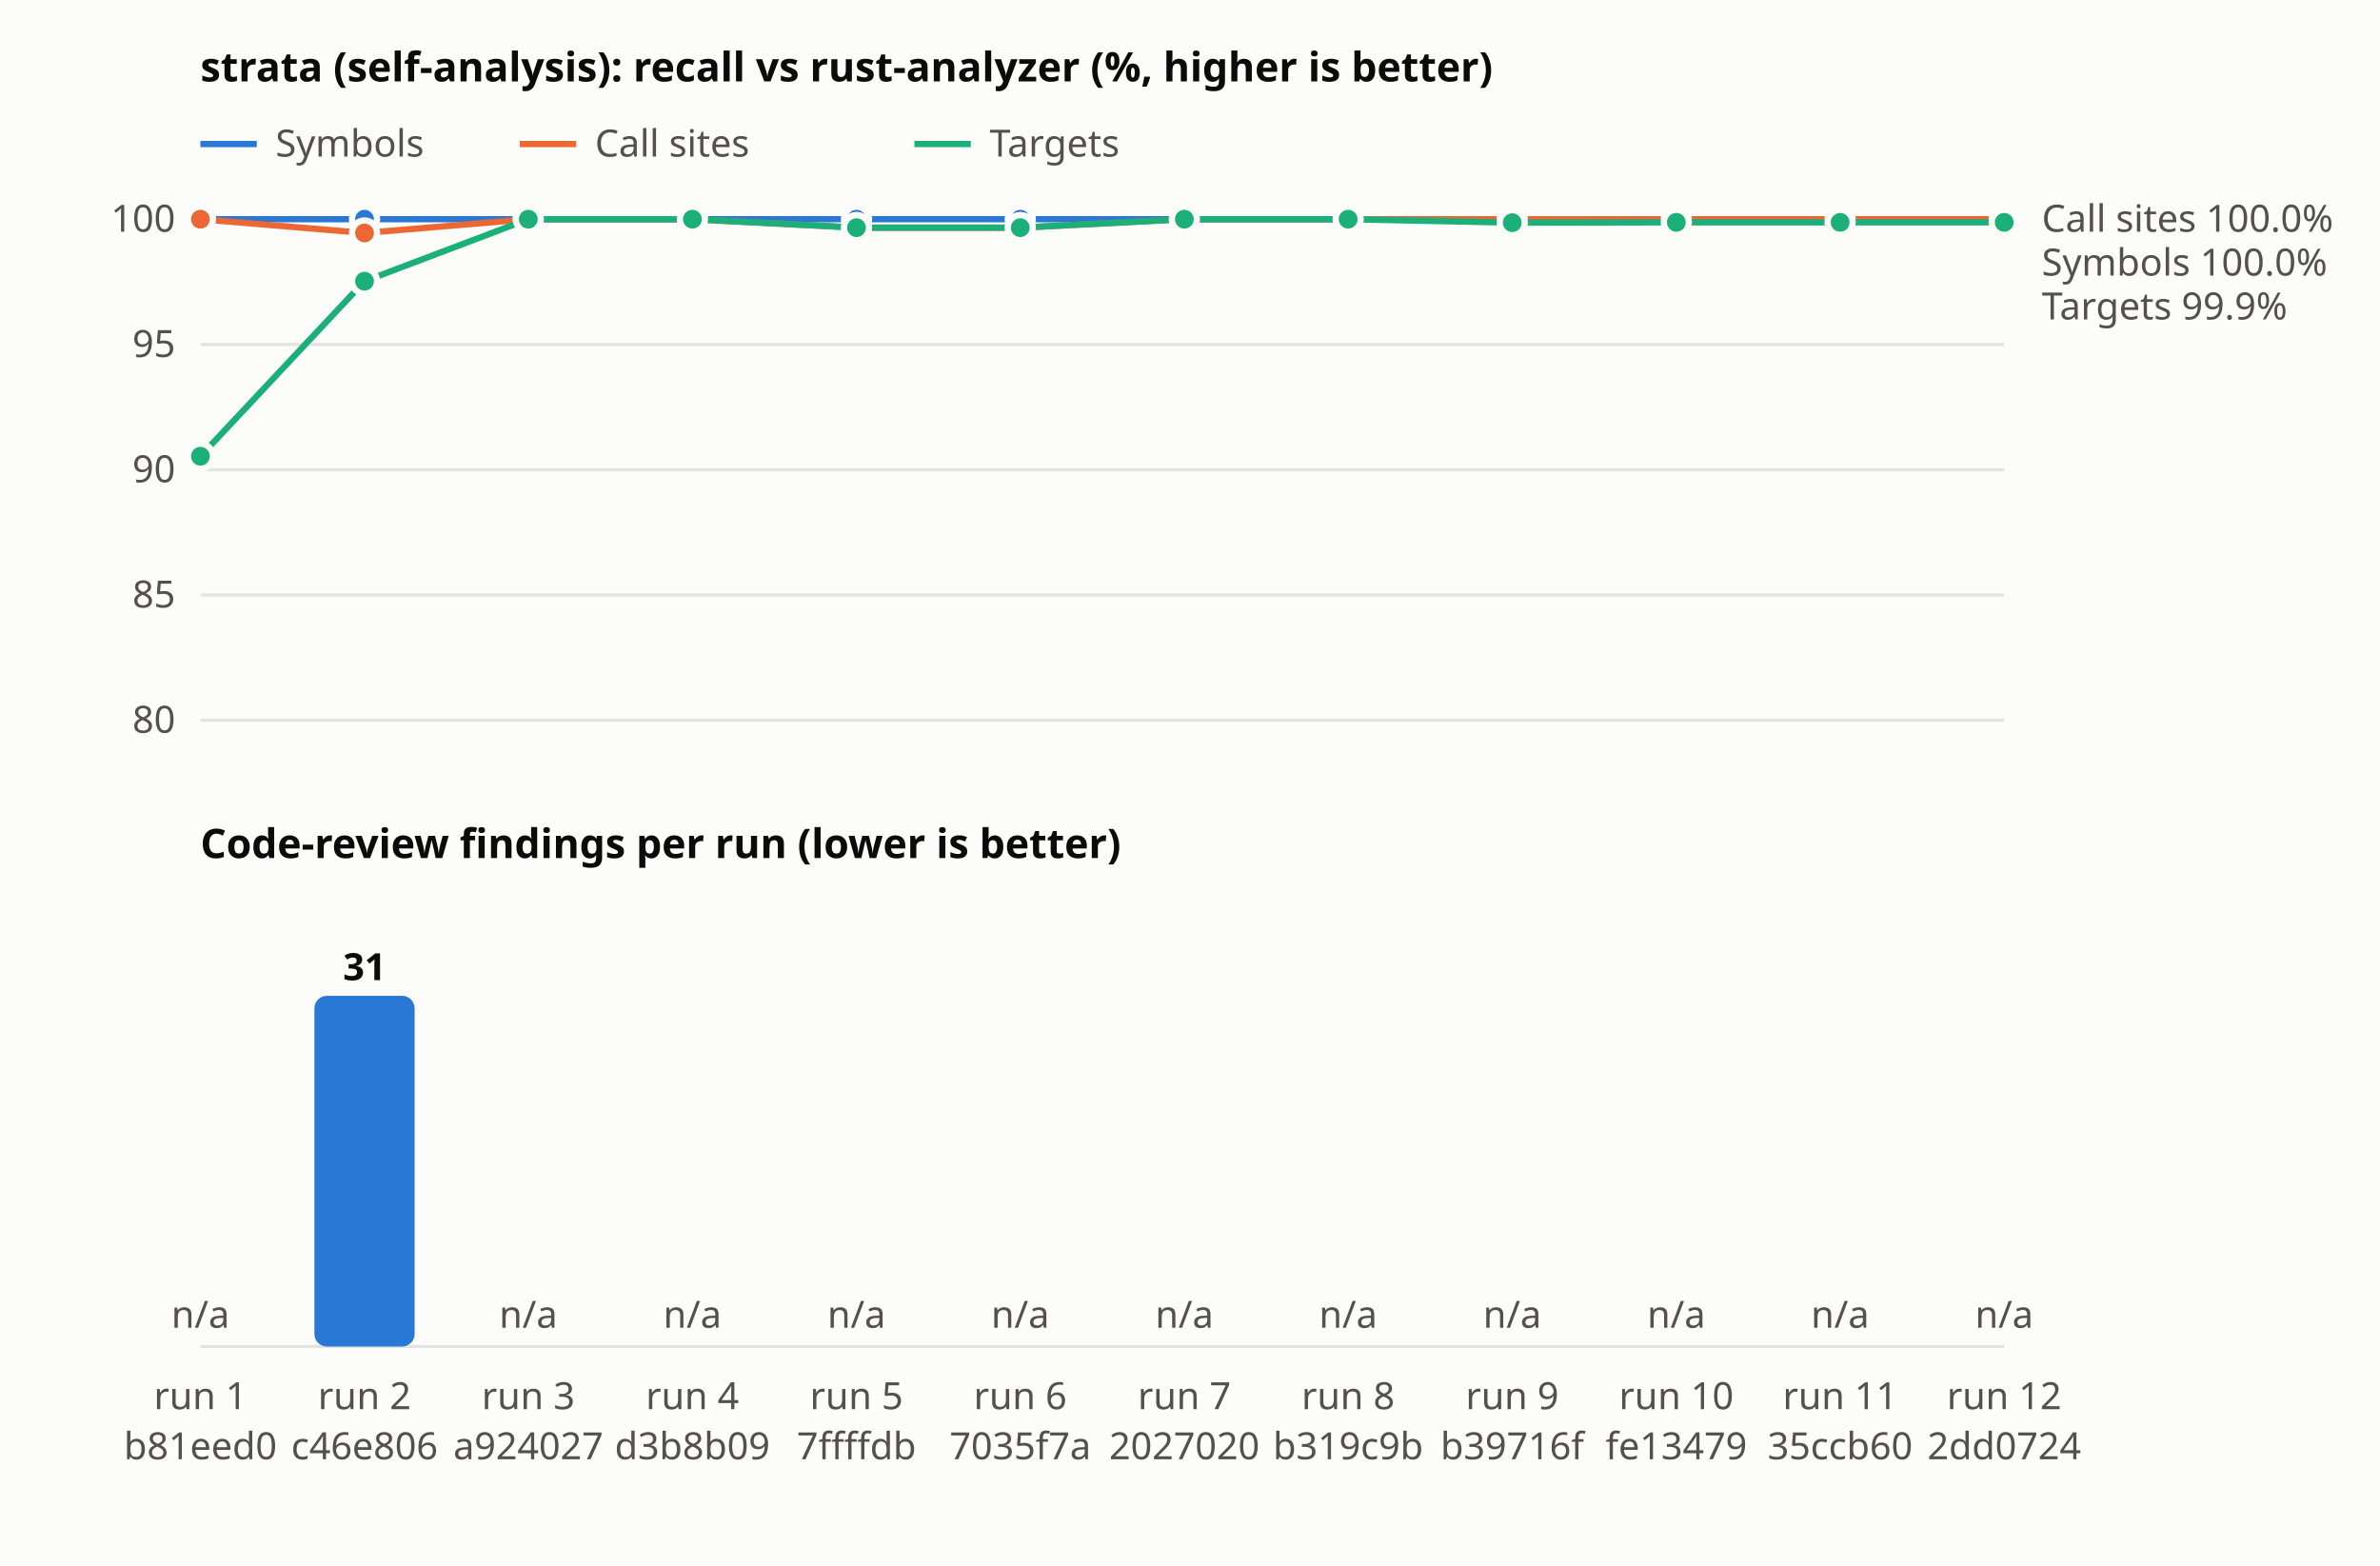
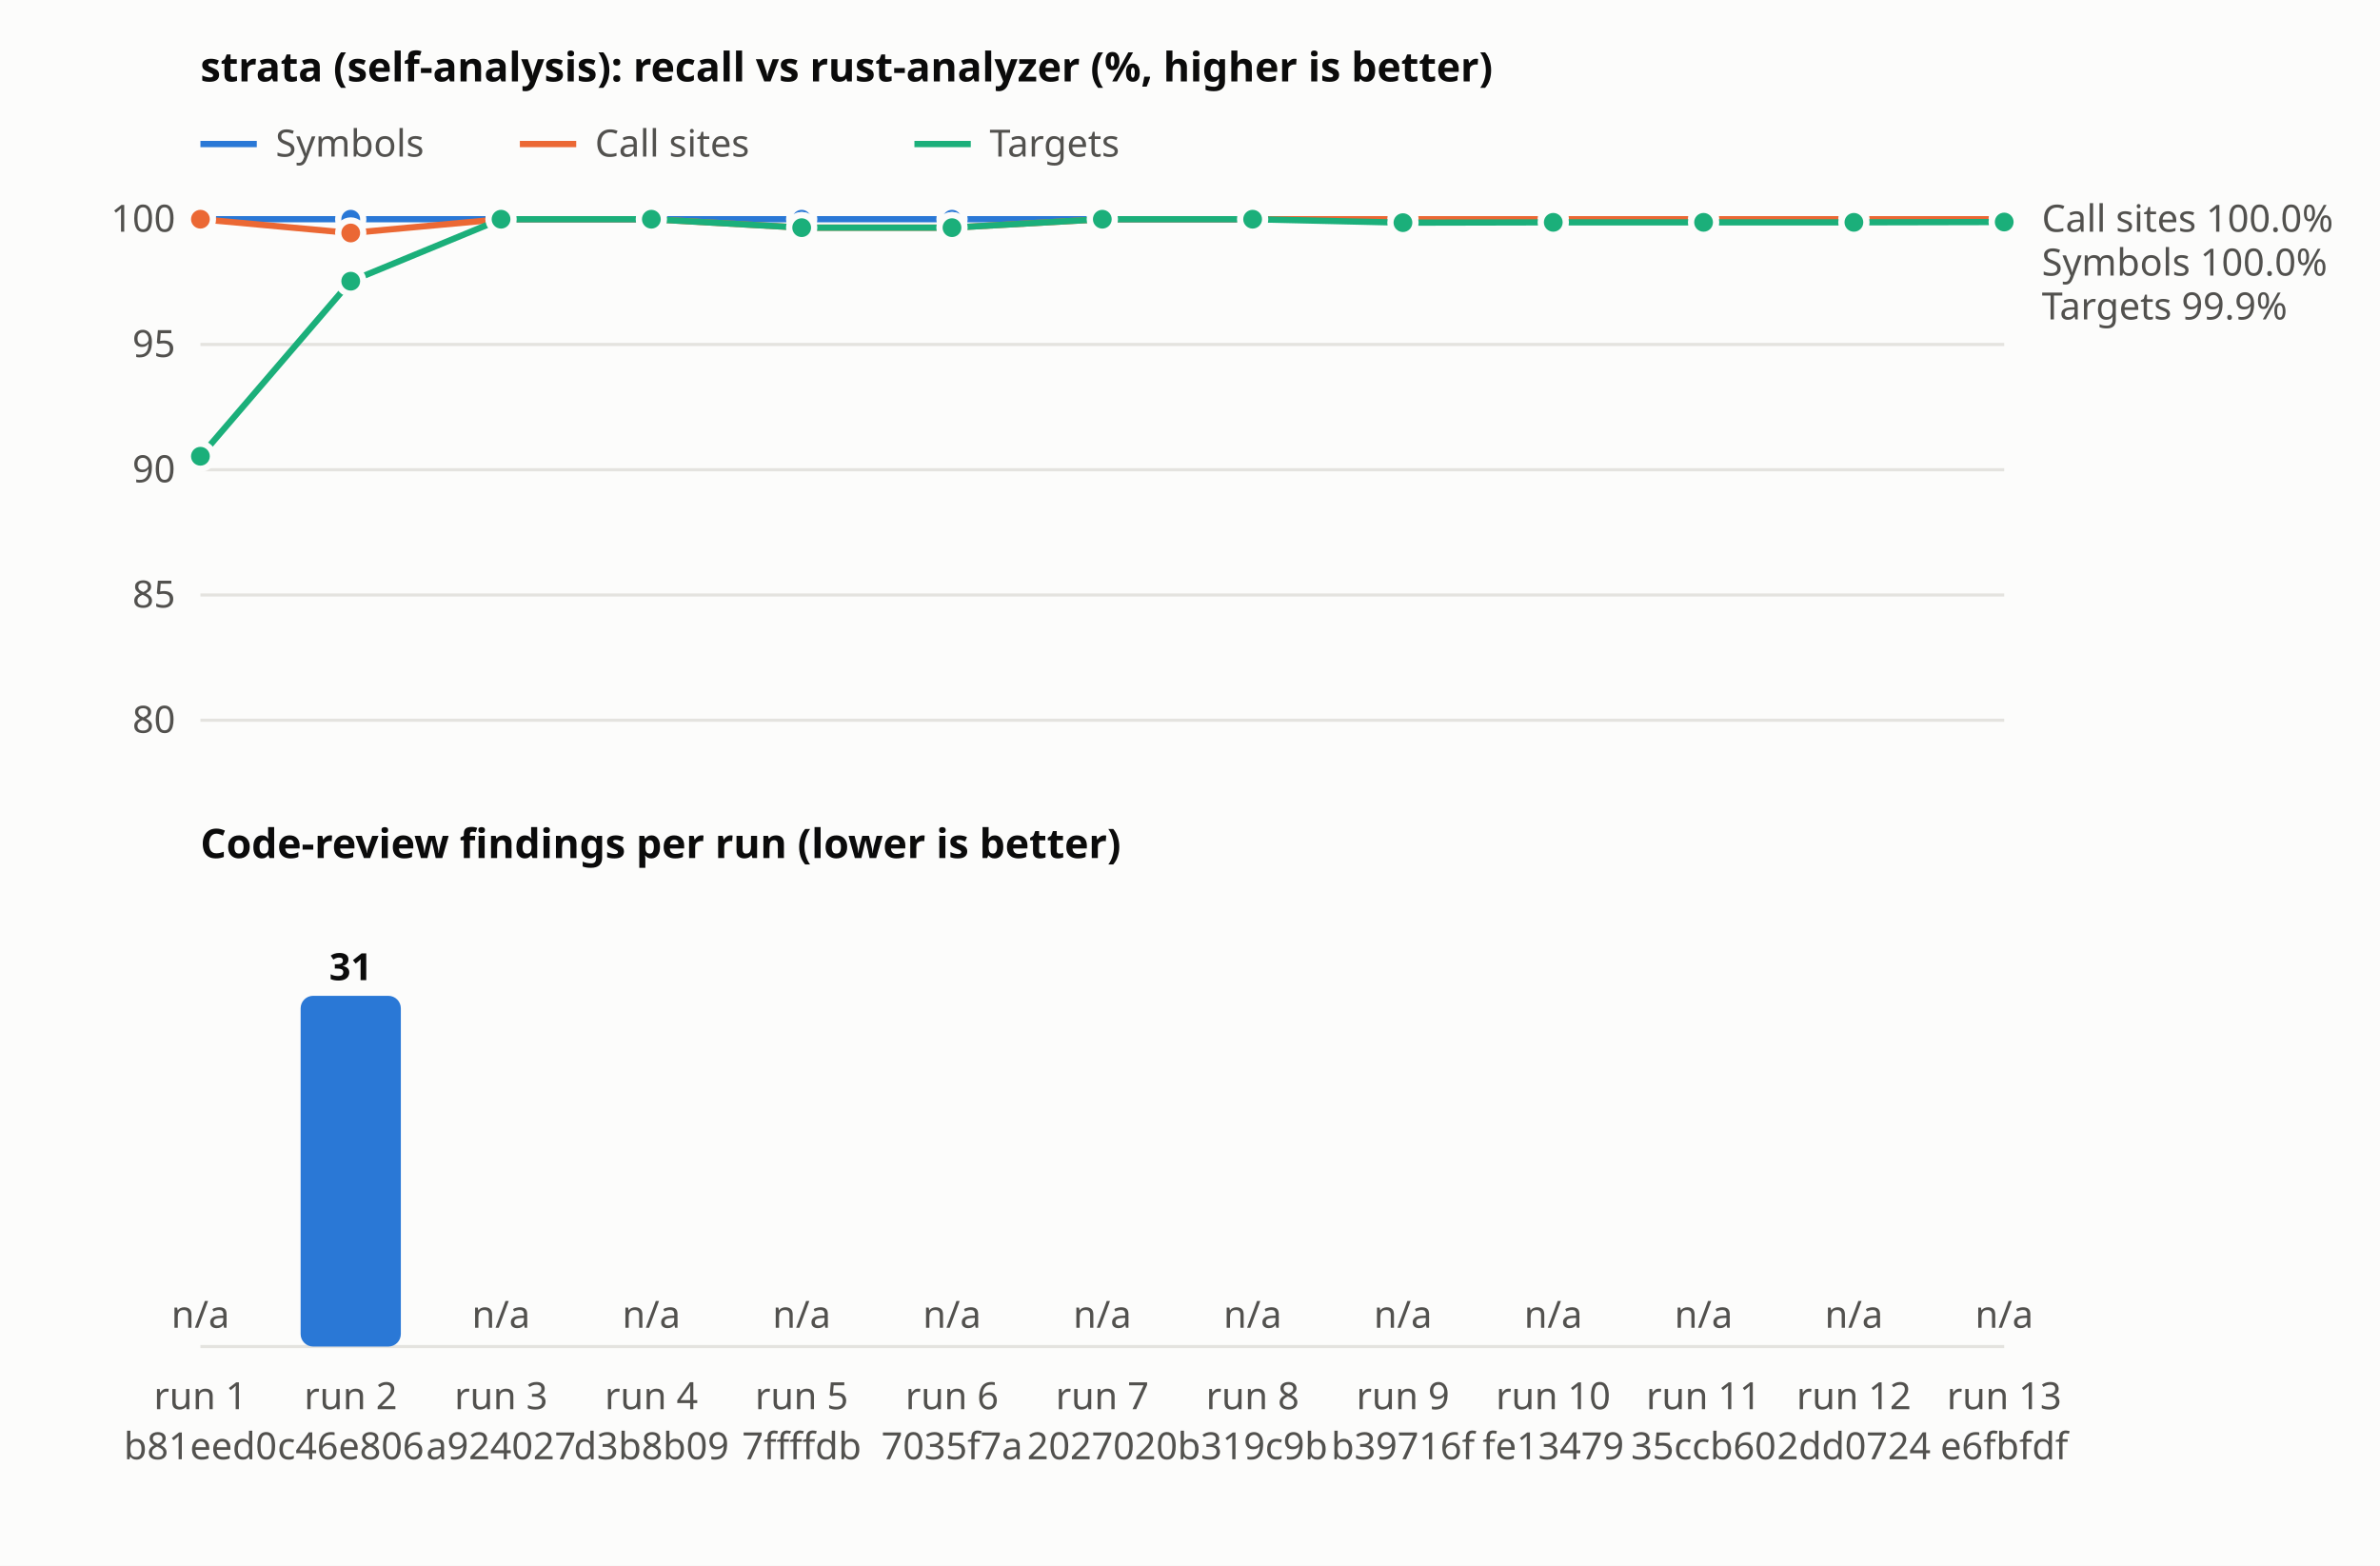
<svg xmlns="http://www.w3.org/2000/svg" viewBox="0 0 760 500" width="760" height="500" role="img" aria-labelledby="t d">
  <style>
.bg{fill:#fcfcfb} text{font:12px system-ui,sans-serif;fill:#52514e} .h{font-weight:600;fill:#0b0b0b;font-size:13px}
.v{fill:#0b0b0b;font-weight:600} .grid{stroke:#e4e3df;stroke-width:1} .ln{fill:none;stroke-width:2;stroke-linejoin:round}
.s1{stroke:#2a78d6} .s2{stroke:#eb6834} .s3{stroke:#1baf7a}
.d1{fill:#2a78d6} .d2{fill:#eb6834} .d3{fill:#1baf7a} .dot{stroke:#fcfcfb;stroke-width:2} .bar{fill:#2a78d6}
@media (prefers-color-scheme:dark){.bg{fill:#1a1a19} text{fill:#c3c2b7} .h,.v{fill:#fff} .grid{stroke:#34332f}
.s1{stroke:#3987e5} .s2{stroke:#d95926} .s3{stroke:#199e70} .d1{fill:#3987e5} .d2{fill:#d95926} .d3{fill:#199e70}
.dot{stroke:#1a1a19} .bar{fill:#3987e5}}
</style>
  <rect class="bg" width="760" height="500" />
  <text class="h" x="64" y="26">strata (self-analysis): recall vs rust-analyzer (%, higher is better)</text>
  <line class="ln s1" x1="64" x2="82" y1="46" y2="46" />
  <text x="88" y="50">Symbols</text>
  <line class="ln s2" x1="166" x2="184" y1="46" y2="46" />
  <text x="190" y="50">Call sites</text>
  <line class="ln s3" x1="292" x2="310" y1="46" y2="46" />
  <text x="316" y="50">Targets</text>
  <line class="grid" x1="64" x2="640" y1="230.0" y2="230.0" />
  <text x="56" y="234.0" text-anchor="end">80</text>
  <line class="grid" x1="64" x2="640" y1="190.0" y2="190.0" />
  <text x="56" y="194.0" text-anchor="end">85</text>
  <line class="grid" x1="64" x2="640" y1="150.0" y2="150.0" />
  <text x="56" y="154.0" text-anchor="end">90</text>
  <line class="grid" x1="64" x2="640" y1="110.0" y2="110.0" />
  <text x="56" y="114.0" text-anchor="end">95</text>
  <line class="grid" x1="64" x2="640" y1="70.0" y2="70.0" />
  <text x="56" y="74.0" text-anchor="end">100</text>
-   <polyline class="ln s1" points="64.0,70.0 116.4,70.0 168.7,70.0 221.1,70.0 273.5,70.0 325.8,70.0 378.2,70.0 430.5,70.0 482.9,70.0 535.3,70.0 587.6,70.0 640.0,70.0" />
+   <polyline class="ln s1" points="64.0,70.0 112.0,70.0 160.0,70.0 208.0,70.0 256.0,70.0 304.0,70.0 352.0,70.0 400.0,70.0 448.0,70.0 496.0,70.0 544.0,70.0 592.0,70.0 640.0,70.0" />
  <circle class="dot d1" cx="64.0" cy="70.0" r="4" />
-   <circle class="dot d1" cx="116.4" cy="70.0" r="4" />
-   <circle class="dot d1" cx="168.7" cy="70.0" r="4" />
-   <circle class="dot d1" cx="221.1" cy="70.0" r="4" />
-   <circle class="dot d1" cx="273.5" cy="70.0" r="4" />
-   <circle class="dot d1" cx="325.8" cy="70.0" r="4" />
-   <circle class="dot d1" cx="378.2" cy="70.0" r="4" />
-   <circle class="dot d1" cx="430.5" cy="70.0" r="4" />
-   <circle class="dot d1" cx="482.9" cy="70.0" r="4" />
-   <circle class="dot d1" cx="535.3" cy="70.0" r="4" />
-   <circle class="dot d1" cx="587.6" cy="70.0" r="4" />
+   <circle class="dot d1" cx="112.0" cy="70.0" r="4" />
+   <circle class="dot d1" cx="160.0" cy="70.0" r="4" />
+   <circle class="dot d1" cx="208.0" cy="70.0" r="4" />
+   <circle class="dot d1" cx="256.0" cy="70.0" r="4" />
+   <circle class="dot d1" cx="304.0" cy="70.0" r="4" />
+   <circle class="dot d1" cx="352.0" cy="70.0" r="4" />
+   <circle class="dot d1" cx="400.0" cy="70.0" r="4" />
+   <circle class="dot d1" cx="448.0" cy="70.0" r="4" />
+   <circle class="dot d1" cx="496.0" cy="70.0" r="4" />
+   <circle class="dot d1" cx="544.0" cy="70.0" r="4" />
+   <circle class="dot d1" cx="592.0" cy="70.0" r="4" />
  <circle class="dot d1" cx="640.0" cy="70.0" r="4" />
-   <polyline class="ln s2" points="64.0,70.0 116.4,74.4 168.7,70.0 221.1,70.0 273.5,72.7 325.8,72.7 378.2,70.0 430.5,70.0 482.9,70.0 535.3,70.0 587.6,70.0 640.0,70.0" />
+   <polyline class="ln s2" points="64.0,70.0 112.0,74.4 160.0,70.0 208.0,70.0 256.0,72.7 304.0,72.7 352.0,70.0 400.0,70.0 448.0,70.0 496.0,70.0 544.0,70.0 592.0,70.0 640.0,70.0" />
  <circle class="dot d2" cx="64.0" cy="70.0" r="4" />
-   <circle class="dot d2" cx="116.4" cy="74.4" r="4" />
-   <circle class="dot d2" cx="168.7" cy="70.0" r="4" />
-   <circle class="dot d2" cx="221.1" cy="70.0" r="4" />
-   <circle class="dot d2" cx="273.5" cy="72.7" r="4" />
-   <circle class="dot d2" cx="325.8" cy="72.7" r="4" />
-   <circle class="dot d2" cx="378.2" cy="70.0" r="4" />
-   <circle class="dot d2" cx="430.5" cy="70.0" r="4" />
-   <circle class="dot d2" cx="482.9" cy="70.0" r="4" />
-   <circle class="dot d2" cx="535.3" cy="70.0" r="4" />
-   <circle class="dot d2" cx="587.6" cy="70.0" r="4" />
+   <circle class="dot d2" cx="112.0" cy="74.4" r="4" />
+   <circle class="dot d2" cx="160.0" cy="70.0" r="4" />
+   <circle class="dot d2" cx="208.0" cy="70.0" r="4" />
+   <circle class="dot d2" cx="256.0" cy="72.7" r="4" />
+   <circle class="dot d2" cx="304.0" cy="72.7" r="4" />
+   <circle class="dot d2" cx="352.0" cy="70.0" r="4" />
+   <circle class="dot d2" cx="400.0" cy="70.0" r="4" />
+   <circle class="dot d2" cx="448.0" cy="70.0" r="4" />
+   <circle class="dot d2" cx="496.0" cy="70.0" r="4" />
+   <circle class="dot d2" cx="544.0" cy="70.0" r="4" />
+   <circle class="dot d2" cx="592.0" cy="70.0" r="4" />
  <circle class="dot d2" cx="640.0" cy="70.0" r="4" />
-   <polyline class="ln s3" points="64.0,145.7 116.4,89.8 168.7,70.0 221.1,70.0 273.5,72.7 325.8,72.7 378.2,70.0 430.5,70.0 482.9,71.1 535.3,71.0 587.6,71.0 640.0,71.0" />
+   <polyline class="ln s3" points="64.0,145.7 112.0,89.8 160.0,70.0 208.0,70.0 256.0,72.7 304.0,72.7 352.0,70.0 400.0,70.0 448.0,71.1 496.0,71.0 544.0,71.0 592.0,71.0 640.0,70.9" />
  <circle class="dot d3" cx="64.0" cy="145.7" r="4" />
-   <circle class="dot d3" cx="116.4" cy="89.8" r="4" />
-   <circle class="dot d3" cx="168.7" cy="70.0" r="4" />
-   <circle class="dot d3" cx="221.1" cy="70.0" r="4" />
-   <circle class="dot d3" cx="273.5" cy="72.7" r="4" />
-   <circle class="dot d3" cx="325.8" cy="72.7" r="4" />
-   <circle class="dot d3" cx="378.2" cy="70.0" r="4" />
-   <circle class="dot d3" cx="430.5" cy="70.0" r="4" />
-   <circle class="dot d3" cx="482.9" cy="71.1" r="4" />
-   <circle class="dot d3" cx="535.3" cy="71.0" r="4" />
-   <circle class="dot d3" cx="587.6" cy="71.0" r="4" />
-   <circle class="dot d3" cx="640.0" cy="71.0" r="4" />
+   <circle class="dot d3" cx="112.0" cy="89.8" r="4" />
+   <circle class="dot d3" cx="160.0" cy="70.0" r="4" />
+   <circle class="dot d3" cx="208.0" cy="70.0" r="4" />
+   <circle class="dot d3" cx="256.0" cy="72.7" r="4" />
+   <circle class="dot d3" cx="304.0" cy="72.7" r="4" />
+   <circle class="dot d3" cx="352.0" cy="70.0" r="4" />
+   <circle class="dot d3" cx="400.0" cy="70.0" r="4" />
+   <circle class="dot d3" cx="448.0" cy="71.1" r="4" />
+   <circle class="dot d3" cx="496.0" cy="71.0" r="4" />
+   <circle class="dot d3" cx="544.0" cy="71.0" r="4" />
+   <circle class="dot d3" cx="592.0" cy="71.0" r="4" />
+   <circle class="dot d3" cx="640.0" cy="70.9" r="4" />
  <text x="652" y="74.0">Call sites 100.0%</text>
  <text x="652" y="88.0">Symbols 100.0%</text>
  <text x="652" y="102.0">Targets 99.9%</text>
  <text class="h" x="64" y="274">Code-review findings per run (lower is better)</text>
  <line class="grid" x1="64" x2="640" y1="430" y2="430" />
  <text x="64.0" y="424" text-anchor="middle">n/a</text>
-   <rect class="bar" x="100.4" y="318.0" width="32" height="112.0" rx="4" />
-   <text class="v" x="116.4" y="313.0" text-anchor="middle">31</text>
-   <text x="168.7" y="424" text-anchor="middle">n/a</text>
-   <text x="221.1" y="424" text-anchor="middle">n/a</text>
-   <text x="273.5" y="424" text-anchor="middle">n/a</text>
-   <text x="325.8" y="424" text-anchor="middle">n/a</text>
-   <text x="378.2" y="424" text-anchor="middle">n/a</text>
-   <text x="430.5" y="424" text-anchor="middle">n/a</text>
-   <text x="482.9" y="424" text-anchor="middle">n/a</text>
-   <text x="535.3" y="424" text-anchor="middle">n/a</text>
-   <text x="587.6" y="424" text-anchor="middle">n/a</text>
+   <rect class="bar" x="96.0" y="318.0" width="32" height="112.0" rx="4" />
+   <text class="v" x="112.0" y="313.0" text-anchor="middle">31</text>
+   <text x="160.0" y="424" text-anchor="middle">n/a</text>
+   <text x="208.0" y="424" text-anchor="middle">n/a</text>
+   <text x="256.0" y="424" text-anchor="middle">n/a</text>
+   <text x="304.0" y="424" text-anchor="middle">n/a</text>
+   <text x="352.0" y="424" text-anchor="middle">n/a</text>
+   <text x="400.0" y="424" text-anchor="middle">n/a</text>
+   <text x="448.0" y="424" text-anchor="middle">n/a</text>
+   <text x="496.0" y="424" text-anchor="middle">n/a</text>
+   <text x="544.0" y="424" text-anchor="middle">n/a</text>
+   <text x="592.0" y="424" text-anchor="middle">n/a</text>
  <text x="640.0" y="424" text-anchor="middle">n/a</text>
  <text x="64.0" y="450" text-anchor="middle">run 1</text>
  <text x="64.0" y="466" text-anchor="middle">b81eed0</text>
-   <text x="116.4" y="450" text-anchor="middle">run 2</text>
-   <text x="116.4" y="466" text-anchor="middle">c46e806</text>
-   <text x="168.7" y="450" text-anchor="middle">run 3</text>
-   <text x="168.7" y="466" text-anchor="middle">a924027</text>
-   <text x="221.1" y="450" text-anchor="middle">run 4</text>
-   <text x="221.1" y="466" text-anchor="middle">d3b8b09</text>
-   <text x="273.5" y="450" text-anchor="middle">run 5</text>
-   <text x="273.5" y="466" text-anchor="middle">7ffffdb</text>
-   <text x="325.8" y="450" text-anchor="middle">run 6</text>
-   <text x="325.8" y="466" text-anchor="middle">7035f7a</text>
-   <text x="378.2" y="450" text-anchor="middle">run 7</text>
-   <text x="378.2" y="466" text-anchor="middle">2027020</text>
-   <text x="430.5" y="450" text-anchor="middle">run 8</text>
-   <text x="430.5" y="466" text-anchor="middle">b319c9b</text>
-   <text x="482.9" y="450" text-anchor="middle">run 9</text>
-   <text x="482.9" y="466" text-anchor="middle">b39716f</text>
-   <text x="535.3" y="450" text-anchor="middle">run 10</text>
-   <text x="535.3" y="466" text-anchor="middle">fe13479</text>
-   <text x="587.6" y="450" text-anchor="middle">run 11</text>
-   <text x="587.6" y="466" text-anchor="middle">35ccb60</text>
-   <text x="640.0" y="450" text-anchor="middle">run 12</text>
-   <text x="640.0" y="466" text-anchor="middle">2dd0724</text>
+   <text x="112.0" y="450" text-anchor="middle">run 2</text>
+   <text x="112.0" y="466" text-anchor="middle">c46e806</text>
+   <text x="160.0" y="450" text-anchor="middle">run 3</text>
+   <text x="160.0" y="466" text-anchor="middle">a924027</text>
+   <text x="208.0" y="450" text-anchor="middle">run 4</text>
+   <text x="208.0" y="466" text-anchor="middle">d3b8b09</text>
+   <text x="256.0" y="450" text-anchor="middle">run 5</text>
+   <text x="256.0" y="466" text-anchor="middle">7ffffdb</text>
+   <text x="304.0" y="450" text-anchor="middle">run 6</text>
+   <text x="304.0" y="466" text-anchor="middle">7035f7a</text>
+   <text x="352.0" y="450" text-anchor="middle">run 7</text>
+   <text x="352.0" y="466" text-anchor="middle">2027020</text>
+   <text x="400.0" y="450" text-anchor="middle">run 8</text>
+   <text x="400.0" y="466" text-anchor="middle">b319c9b</text>
+   <text x="448.0" y="450" text-anchor="middle">run 9</text>
+   <text x="448.0" y="466" text-anchor="middle">b39716f</text>
+   <text x="496.0" y="450" text-anchor="middle">run 10</text>
+   <text x="496.0" y="466" text-anchor="middle">fe13479</text>
+   <text x="544.0" y="450" text-anchor="middle">run 11</text>
+   <text x="544.0" y="466" text-anchor="middle">35ccb60</text>
+   <text x="592.0" y="450" text-anchor="middle">run 12</text>
+   <text x="592.0" y="466" text-anchor="middle">2dd0724</text>
+   <text x="640.0" y="450" text-anchor="middle">run 13</text>
+   <text x="640.0" y="466" text-anchor="middle">e6fbfdf</text>
</svg>
